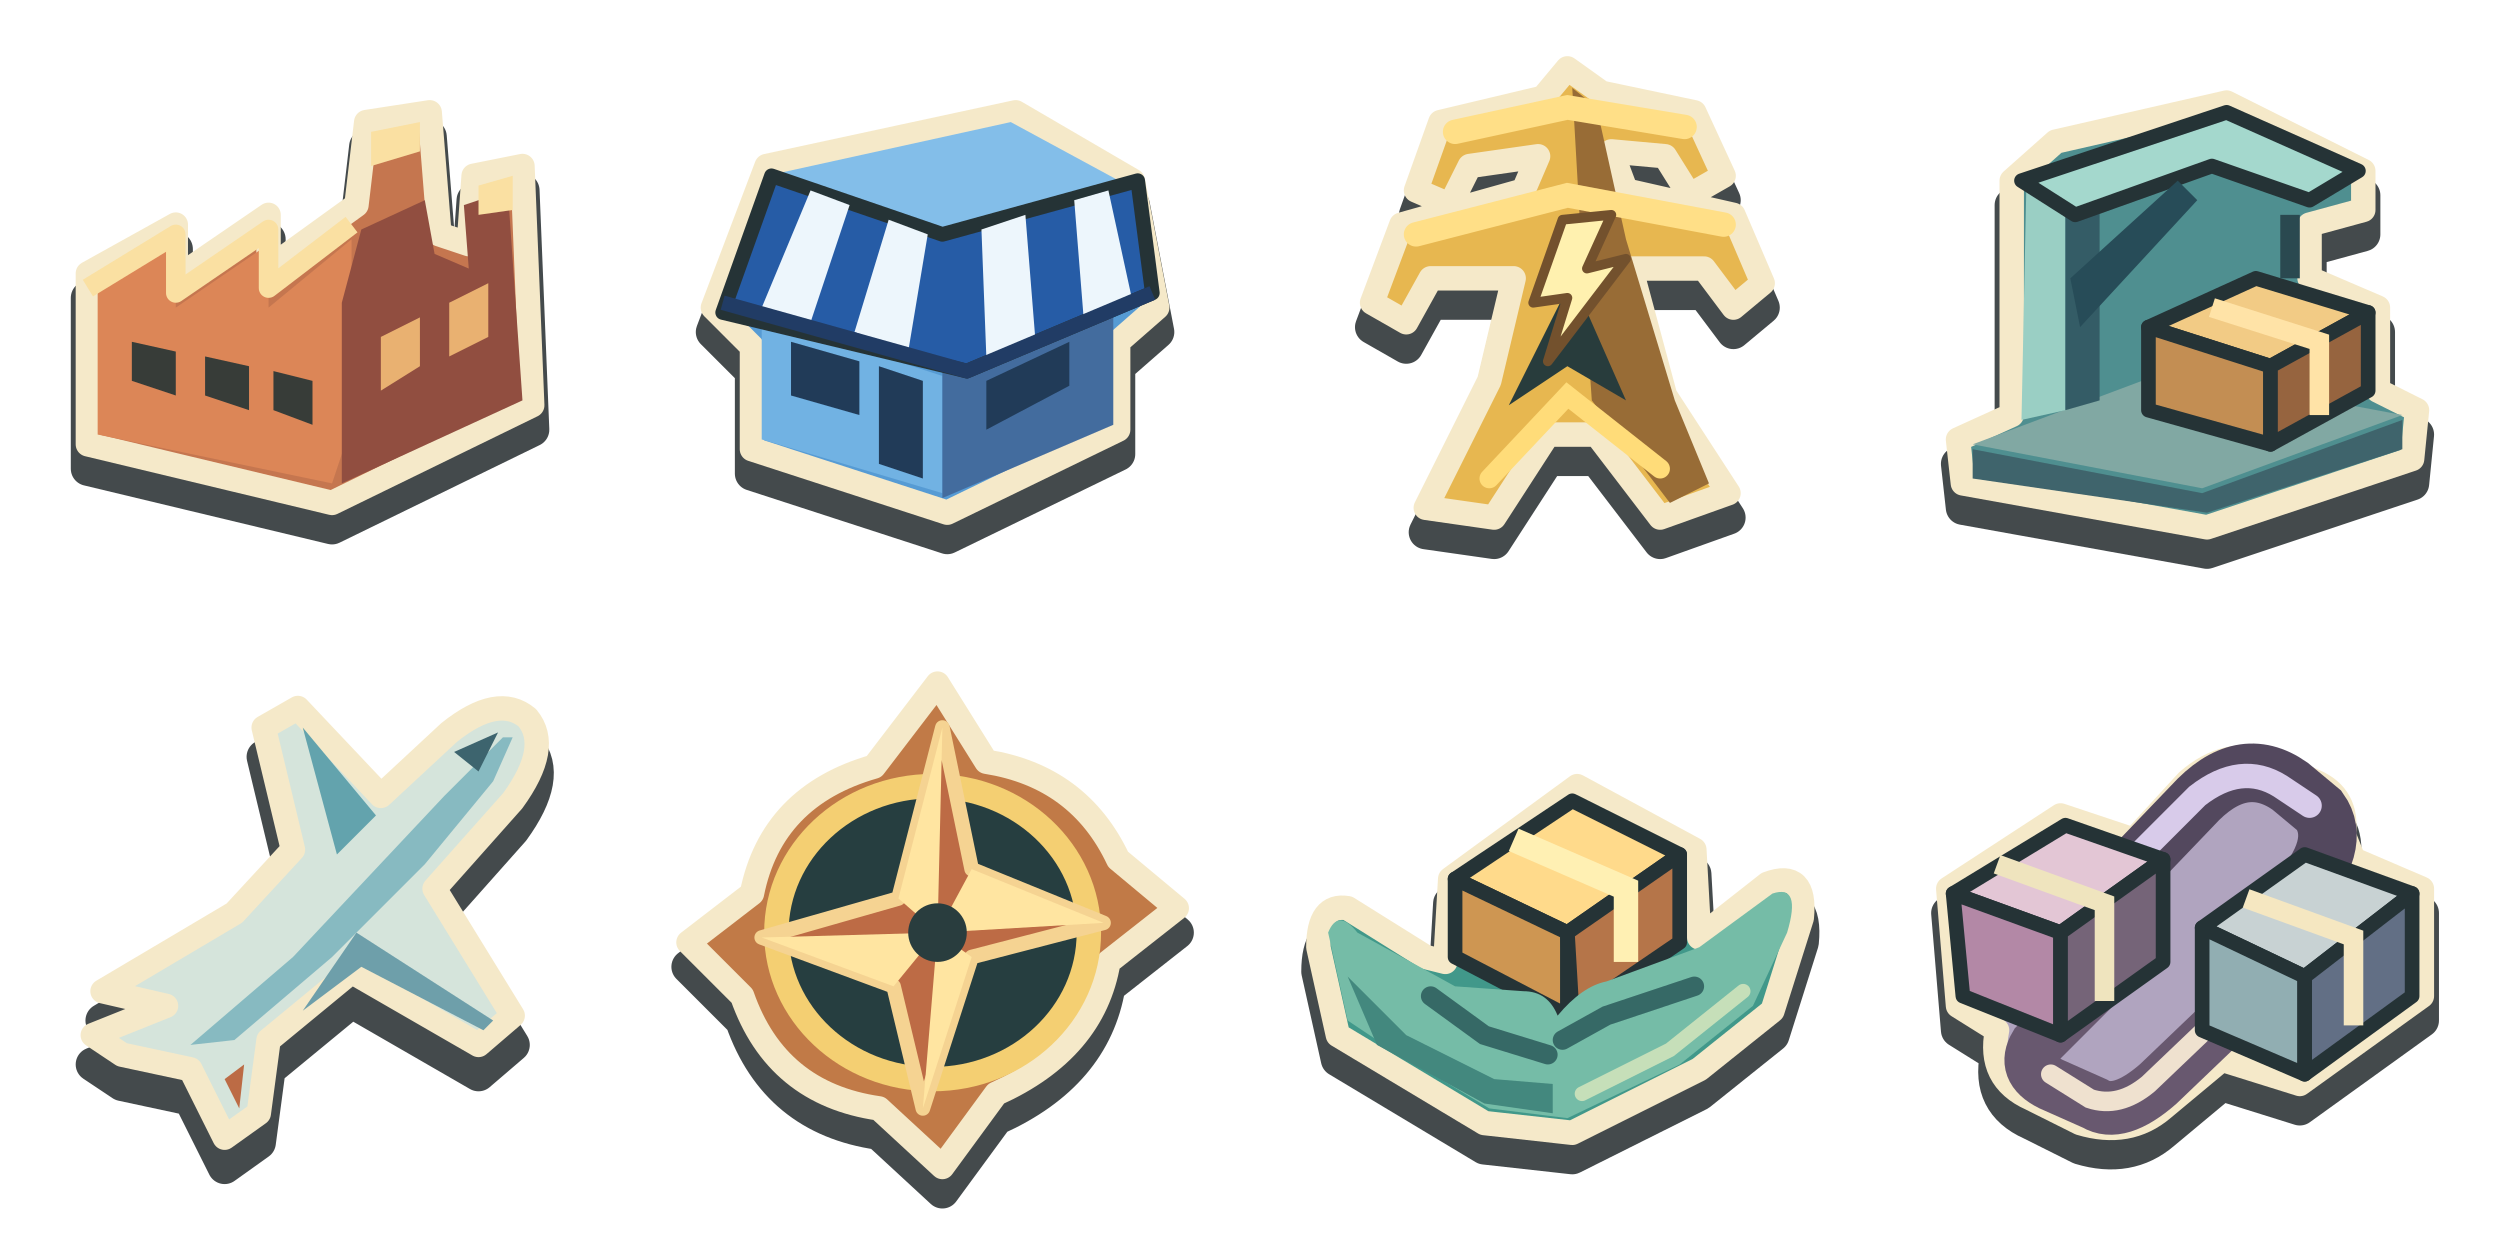
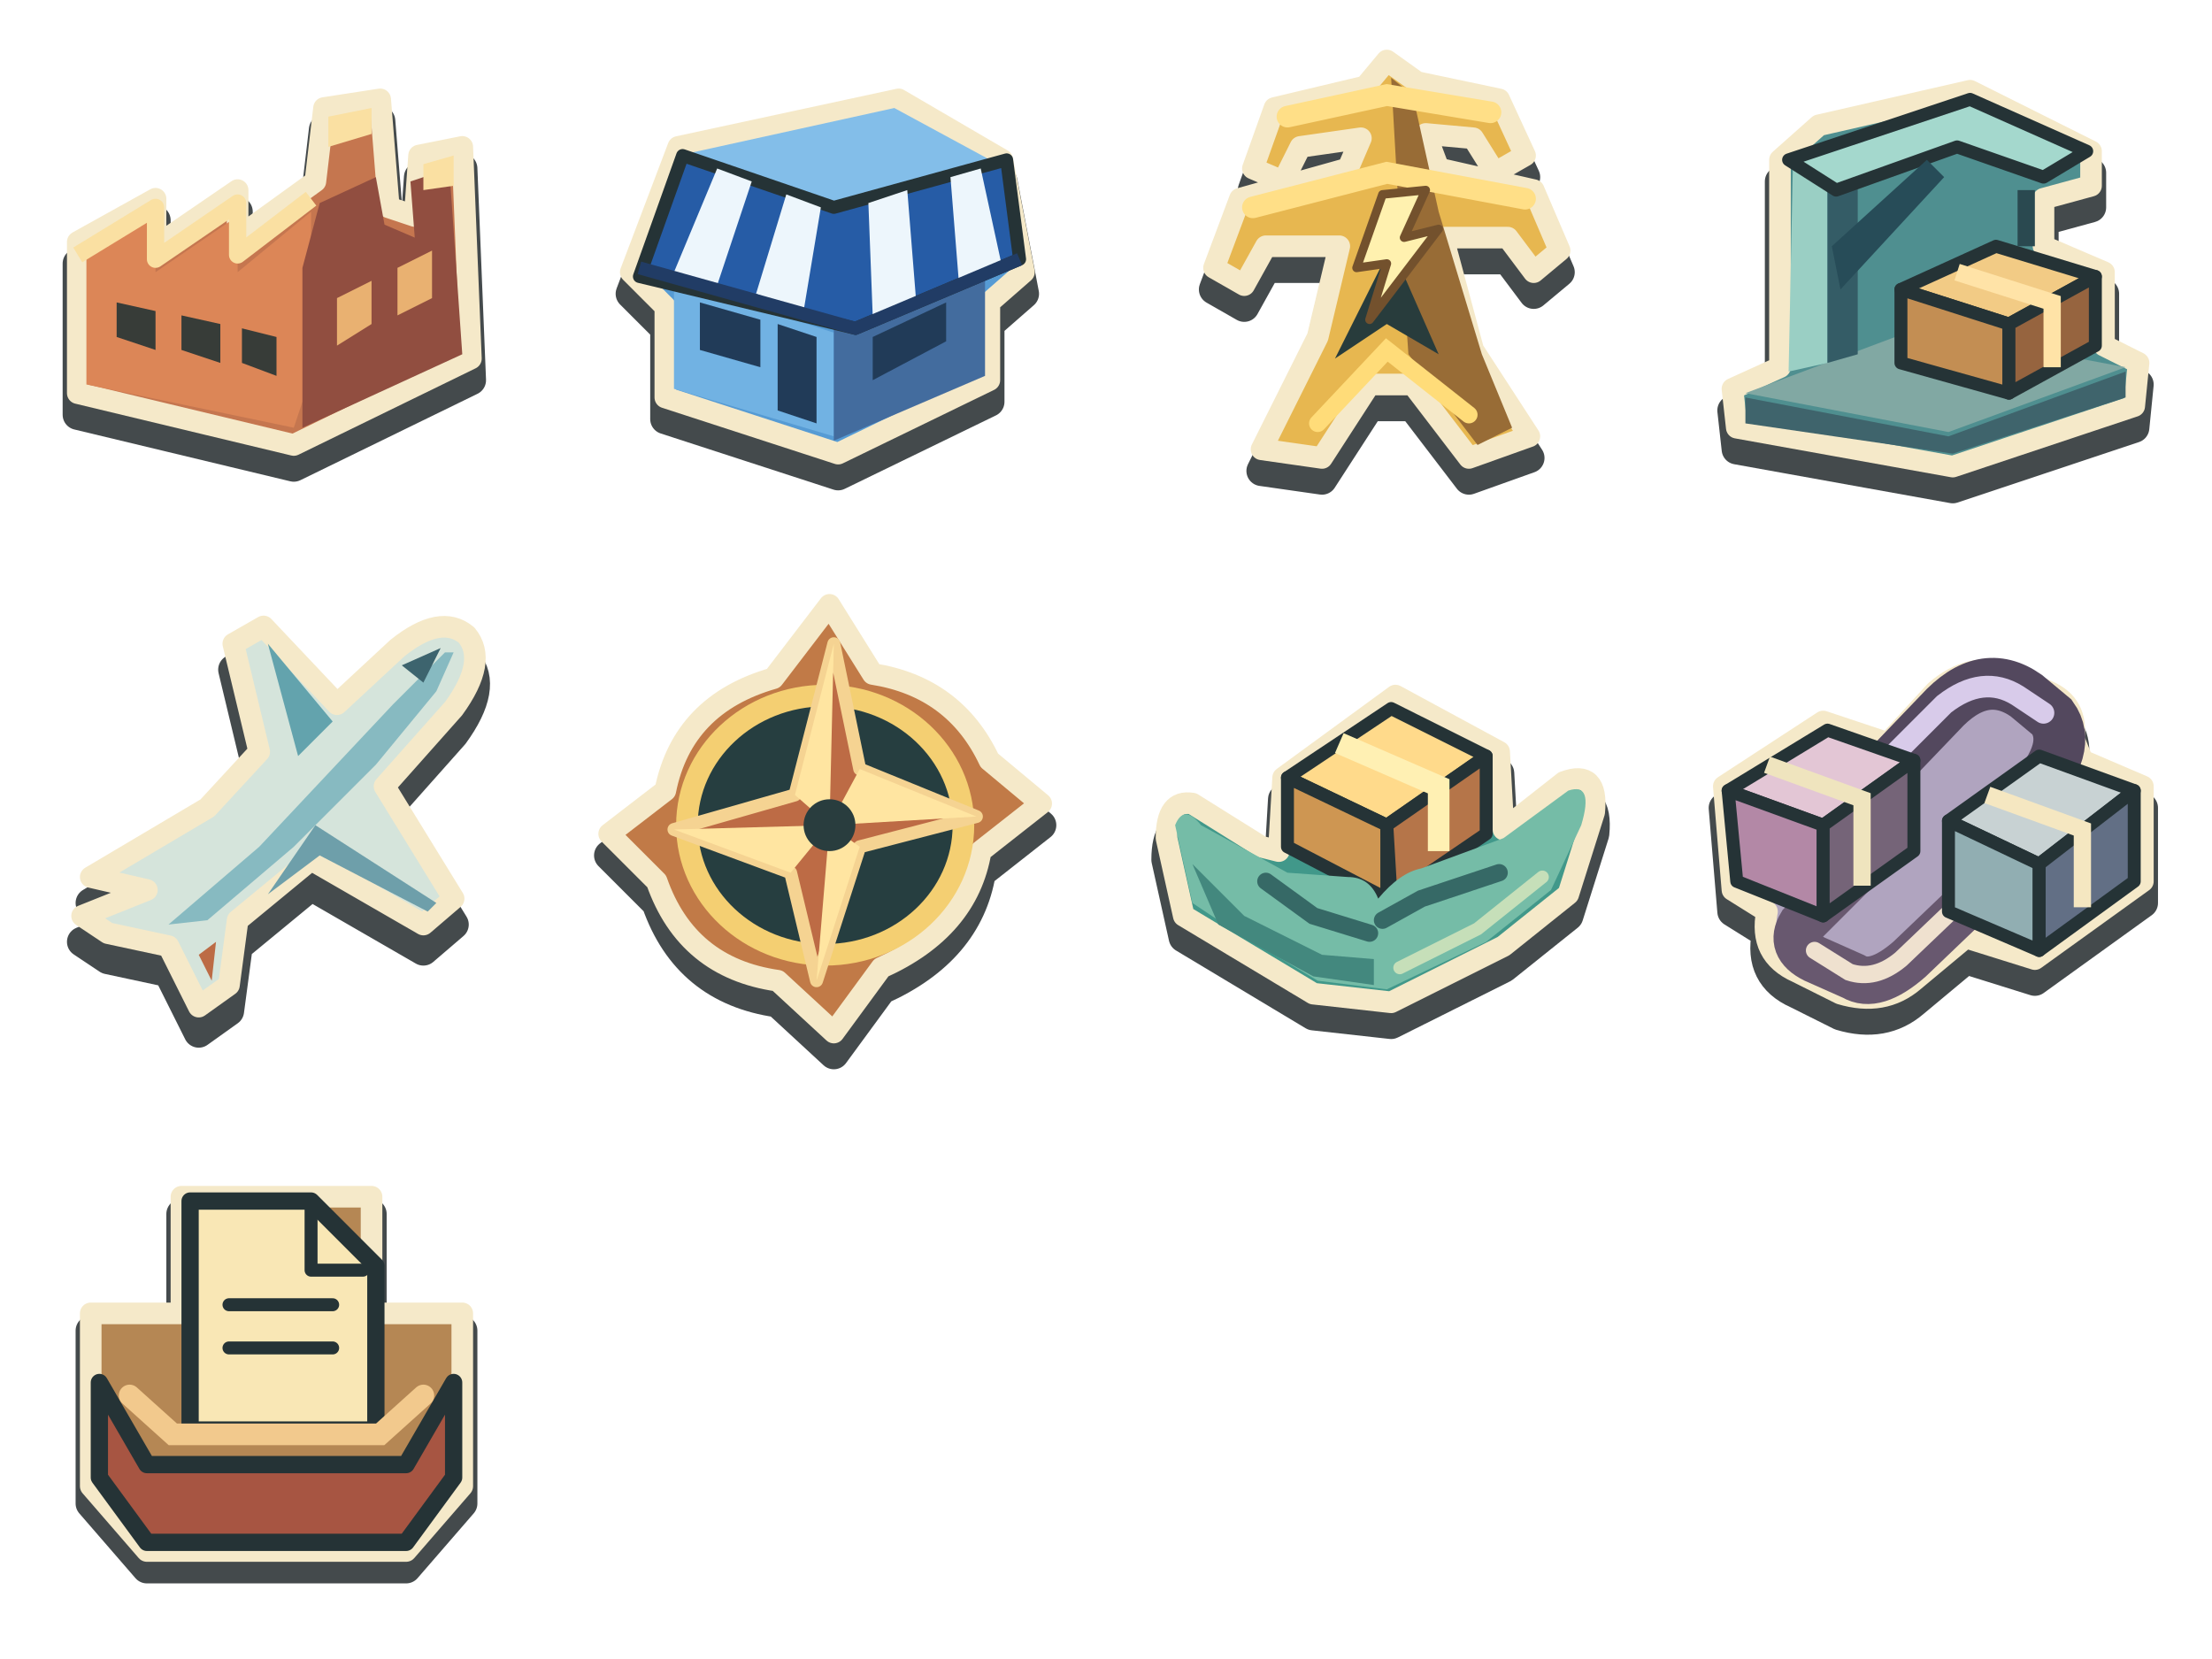
- <svg xmlns="http://www.w3.org/2000/svg" xmlns:xlink="http://www.w3.org/1999/xlink" width="512" height="256" viewBox="0 0 512 256">
+ <svg xmlns="http://www.w3.org/2000/svg" xmlns:xlink="http://www.w3.org/1999/xlink" width="512" height="384" viewBox="0 0 512 384">
  <defs>
    <style>
      .shadow { fill:#101719; stroke:#101719; stroke-width:7; opacity:.78; stroke-linejoin:round; }
      .edge {stroke:#f5e9c9;stroke-width:5;stroke-linejoin:round;stroke-linecap:round}
      .ink {stroke:#253336;stroke-width:4;stroke-linejoin:round;stroke-linecap:round}
      .thin {stroke:#253336;stroke-width:3;stroke-linejoin:round;stroke-linecap:round}
    </style>
    <path id="mill-outline" d="M18 91L18 56L36 46L36 57L55 44L55 55L73 42L75 25L88 23L90 48L96 50L97 36L107 34L109 83L68 103Z" />
    <path id="shop-outline" d="M18 63L29 34L80 23L104 37L109 63L101 70L101 88L66 105L26 92L26 71Z" />
    <path id="pylon-outline" d="M36 104L49 78L54 57L37 57L32 66L25 62L31 46L56 39L59 32L45 34L41 42L34 39L39 25L60 20L65 14L72 19L91 23L97 36L90 40L85 32L74 31L77 39L99 44L105 58L99 63L93 55L78 55L85 81L98 101L84 106L71 89L61 89L50 106Z" />
    <path id="crane-outline" d="M17 90L28 85L28 37L37 29L72 21L100 35L100 43L89 46L89 57L103 63L103 80L111 84L110 94L68 108L18 99Z" />
    <path id="aircraft-outline" d="M21 75L48 59L60 46L54 21L61 17L78 35L92 22Q102 14 108 19Q113 25 105 36L89 54L105 80L98 86L72 71L55 85L53 100L46 105L39 91L25 88L19 84L34 78Z" />
    <path id="origin-outline" d="M64 12L74 28Q93 31 101 48L113 58L99 69Q96 87 76 96L65 111L52 99Q31 96 24 76L13 65L26 55Q30 35 51 29Z" />
    <path id="supply-outline" d="M14 66Q14 57 20 58L36 68L40 69L41 52L67 33L91 46L92 64L106 53Q114 50 113 60L107 79L92 91L66 104L48 102L28 90L18 84Z" />
    <path id="solidarity-outline" d="M15 54L38 39L53 44L64 32Q72 25 81 28L90 32Q97 35 96 43L98 48L112 54L112 76L87 94L71 89L59 99Q52 105 42 102L32 97Q23 93 25 83L17 78Z" />
  </defs>
  <g id="producer" aria-label="Producer">
    <use xlink:href="#mill-outline" class="shadow" transform="translate(0 5)" />
    <use xlink:href="#mill-outline" class="edge" fill="#c5764f" />
    <path d="M20 59L36 50L36 63L55 50L55 63L72 49L72 87L68 99L20 89Z" fill="#dc8657" />
    <path d="M74 47L87 41L89 52L96 55L95 42L104 39L107 82L70 99L70 62Z" fill="#914e40" />
    <path d="M76 27L86 25L86 31L76 34ZM98 38L105 36L105 43L98 44Z" fill="#fae0a2" />
    <path d="M18 59L36 48V60L55 47V59L72 46" fill="none" stroke="#fae0a2" stroke-width="4" stroke-linejoin="round" />
    <path d="M27 70L36 72V81L27 78ZM42 73L51 75V84L42 81ZM56 76L64 78V87L56 84Z" fill="#373c38" />
    <path d="M78 69L86 65V75L78 80ZM92 62L100 58V69L92 73Z" fill="#e9b171" />
  </g>
  <g id="shop" transform="translate(128)" aria-label="Shop">
    <use xlink:href="#shop-outline" class="shadow" transform="translate(0 5)" />
    <use xlink:href="#shop-outline" class="edge" fill="#569bd4" />
    <path d="M28 65L65 77V101L28 90Z" fill="#71b2e3" />
    <path d="M65 76L100 62V87L65 102Z" fill="#436c9e" />
    <path d="M34 70L48 74V85L34 81ZM52 75L61 78V98L52 95Z" fill="#213b58" />
    <path d="M74 78L91 70V79L74 88Z" fill="#213b58" />
    <path d="M29 36L79 25L103 38L63 53Z" fill="#83bee9" />
    <path d="M30 36L65 48L105 37L108 60L70 76L20 64Z" fill="#265ca6" class="thin" />
    <path d="M38 39L46 42L38 66L28 63ZM54 45L62 48L58 72L47 68ZM73 47L82 44L84 69L74 73ZM92 41L99 39L104 62L94 66Z" fill="#edf6fc" />
    <path d="M20 62L70 76L108 60" fill="none" stroke="#213c65" stroke-width="3" />
  </g>
  <g id="utility" transform="translate(256)" aria-label="Utility">
    <use xlink:href="#pylon-outline" class="shadow" transform="translate(0 5)" />
    <use xlink:href="#pylon-outline" class="edge" fill="#e7b750" />
    <path d="M66 18L71 22L77 49L87 82L94 99L86 103L70 82L68 53Z" fill="#986c36" />
    <path d="M42 27L65 22L89 26M34 48L65 40L97 46" fill="none" stroke="#ffdf87" stroke-width="5" stroke-linecap="round" />
    <path d="M53 83L66 57L77 82L65 75Z" fill="#283c3c" />
    <path d="M64 45L58 62L65 61L61 74L77 53L69 55L74 44Z" fill="#fff1af" stroke="#73512d" stroke-width="2" stroke-linejoin="round" />
    <path d="M49 98L65 81L84 96" fill="none" stroke="#ffdc79" stroke-width="4" stroke-linecap="round" />
  </g>
  <g id="freight-terminal" transform="translate(384)" aria-label="Freight terminal">
    <use xlink:href="#crane-outline" class="shadow" transform="translate(0 5)" />
    <use xlink:href="#crane-outline" class="edge" fill="#4f8f90" />
    <path d="M20 91L60 76L108 85L67 100Z" fill="#81a8a3" />
    <path d="M20 92L67 101L108 86V92L68 105L20 98Z" fill="#3f646c" />
    <path d="M30 86L31 38L39 35L39 84Z" fill="#9acfc4" />
    <path d="M39 84L39 36L46 38V82Z" fill="#345c66" />
    <path d="M30 37L72 23L99 35L89 41L69 34L41 44Z" fill="#a4d8cd" class="thin" />
    <path d="M42 67L66 41L62 37L40 57Z" fill="#274c58" />
    <path d="M85 44V57" fill="none" stroke="#2a4950" stroke-width="4" />
    <path d="M56 67L78 57L101 64L81 75Z" fill="#f2cb85" class="thin" />
    <path d="M56 67L81 75V91L56 84Z" fill="#c38e53" class="thin" />
    <path d="M81 75L101 64V80L81 91Z" fill="#96643f" class="thin" />
    <path d="M69 63L91 70V85" fill="none" stroke="#ffe3a7" stroke-width="4" />
  </g>
  <g id="airport" transform="translate(0 128)" aria-label="Airport">
    <use xlink:href="#aircraft-outline" class="shadow" transform="translate(0 6)" />
    <use xlink:href="#aircraft-outline" class="edge" fill="#d5e4db" />
    <path d="M39 86L60 68L91 35L103 23L105 23L101 32L87 49L68 68L48 85Z" fill="#87bac1" />
    <path d="M62 21L77 39L69 47Z" fill="#63a3ad" />
    <path d="M73 63L101 81L99 83L74 70L62 79Z" fill="#6e9faa" />
    <path d="M93 26L102 22L98 30Z" fill="#3d646e" />
    <path d="M46 93L50 90L49 99Z" fill="#bc6b45" />
  </g>
  <g id="origin-selected-hub" transform="translate(128 128)" aria-label="Origin or selected hub">
    <use xlink:href="#origin-outline" class="shadow" transform="translate(0 5)" />
    <use xlink:href="#origin-outline" class="edge" fill="#c17a47" />
    <ellipse cx="63" cy="63" rx="32" ry="30" fill="#263e40" stroke="#f4cf72" stroke-width="5" />
    <path d="M65 21L71 50L98 61L71 68L61 99L55 74L28 64L56 56Z" fill="#bd6b45" stroke="#f5d392" stroke-width="3" stroke-linejoin="round" />
    <path d="M65 21L64 63L56 56ZM98 61L64 63L71 50ZM61 99L64 63L71 68ZM28 64L64 63L55 74Z" fill="#ffe5a1" />
    <circle cx="64" cy="63" r="6" fill="#293d3e" />
  </g>
  <g id="local-aid-partner" transform="translate(256 128)" aria-label="Local aid partner">
    <use xlink:href="#supply-outline" class="shadow" transform="translate(0 5)" />
    <use xlink:href="#supply-outline" class="edge" fill="#41988a" />
    <path d="M42 52L66 36L88 47L65 63Z" fill="#ffda8b" class="thin" />
    <path d="M42 52L65 63V80L42 68Z" fill="#ce9652" class="thin" />
    <path d="M65 63L88 47V65L66 80Z" fill="#b57549" class="thin" />
    <path d="M54 44L77 54V69" fill="none" stroke="#fff0b3" stroke-width="5" />
    <path d="M16 63Q18 58 22 63L42 74L56 75Q61 75 63 80Q68 74 73 73L92 66L107 55Q113 53 110 63L103 78L88 90L65 101L49 99L29 87L20 81Z" fill="#75bca7" />
    <path d="M20 72L32 84L50 93L62 94L62 100L48 98L26 86Z" fill="#43887e" />
    <path d="M37 76L48 84L61 88M64 85L73 80L91 74" fill="none" stroke="#366966" stroke-width="4" stroke-linecap="round" />
    <path d="M68 96L86 87L101 75" fill="none" stroke="#c6dfb9" stroke-width="3" stroke-linecap="round" />
  </g>
  <g id="remote-aid-partner" transform="translate(384 128)" aria-label="Remote aid partner">
    <use xlink:href="#solidarity-outline" class="shadow" transform="translate(0 5)" />
    <use xlink:href="#solidarity-outline" class="edge" fill="#b0a4bf" />
    <path d="M42 61L65 37Q75 26 85 33L91 38Q96 45 86 56L75 65" fill="none" stroke="#53485e" stroke-width="12" stroke-linecap="round" />
    <path d="M43 58L66 35Q75 28 83 33L89 37" fill="none" stroke="#d8cbea" stroke-width="5" stroke-linecap="round" />
    <path d="M44 75L33 86Q30 91 36 94L45 98Q50 101 58 94L81 72" fill="none" stroke="#68586f" stroke-width="11" stroke-linecap="round" />
    <path d="M36 92L44 97Q50 99 56 94L78 73" fill="none" stroke="#efe1cf" stroke-width="4" stroke-linecap="round" />
    <path d="M16 55L39 41L59 48L38 63Z" fill="#e3c6d5" class="thin" />
    <path d="M16 55L38 63V84L18 76Z" fill="#b388a6" class="thin" />
    <path d="M38 63L59 48V69L38 84Z" fill="#756478" class="thin" />
    <path d="M25 49L47 57V77" fill="none" stroke="#efe4be" stroke-width="4" />
    <path d="M67 62L88 47L110 55L88 72Z" fill="#c8d2d3" class="thin" />
    <path d="M67 62L88 72V92L67 83Z" fill="#91aeb2" class="thin" />
    <path d="M88 72L110 55V76L88 92Z" fill="#626f85" class="thin" />
    <path d="M76 56L98 64V82" fill="none" stroke="#f5e7c1" stroke-width="4" />
  </g>
+   <g id="wayne-hearing" transform="translate(0 256)" aria-label="County representation hearing">
+     <path d="M21 48H42V21H86V48H107V88L94 103H34L21 88Z" class="shadow" transform="translate(0 4)" />
+     <path d="M21 48H42V21H86V48H107V88L94 103H34L21 88Z" class="edge" fill="#b58754" />
+     <path d="M44 22H72L87 37V75H44Z" fill="#f9e7b5" class="ink" />
+     <path d="M72 24V38H84M53 46H77M53 56H77" fill="none" class="thin" />
+     <path d="M23 64L34 83H94L105 64V86L94 101H34L23 86Z" fill="#a75542" class="ink" />
+     <path d="M30 67L40 76H88L98 67" fill="none" stroke="#f2c98d" stroke-width="5" stroke-linecap="round" />
+   </g>
</svg>
